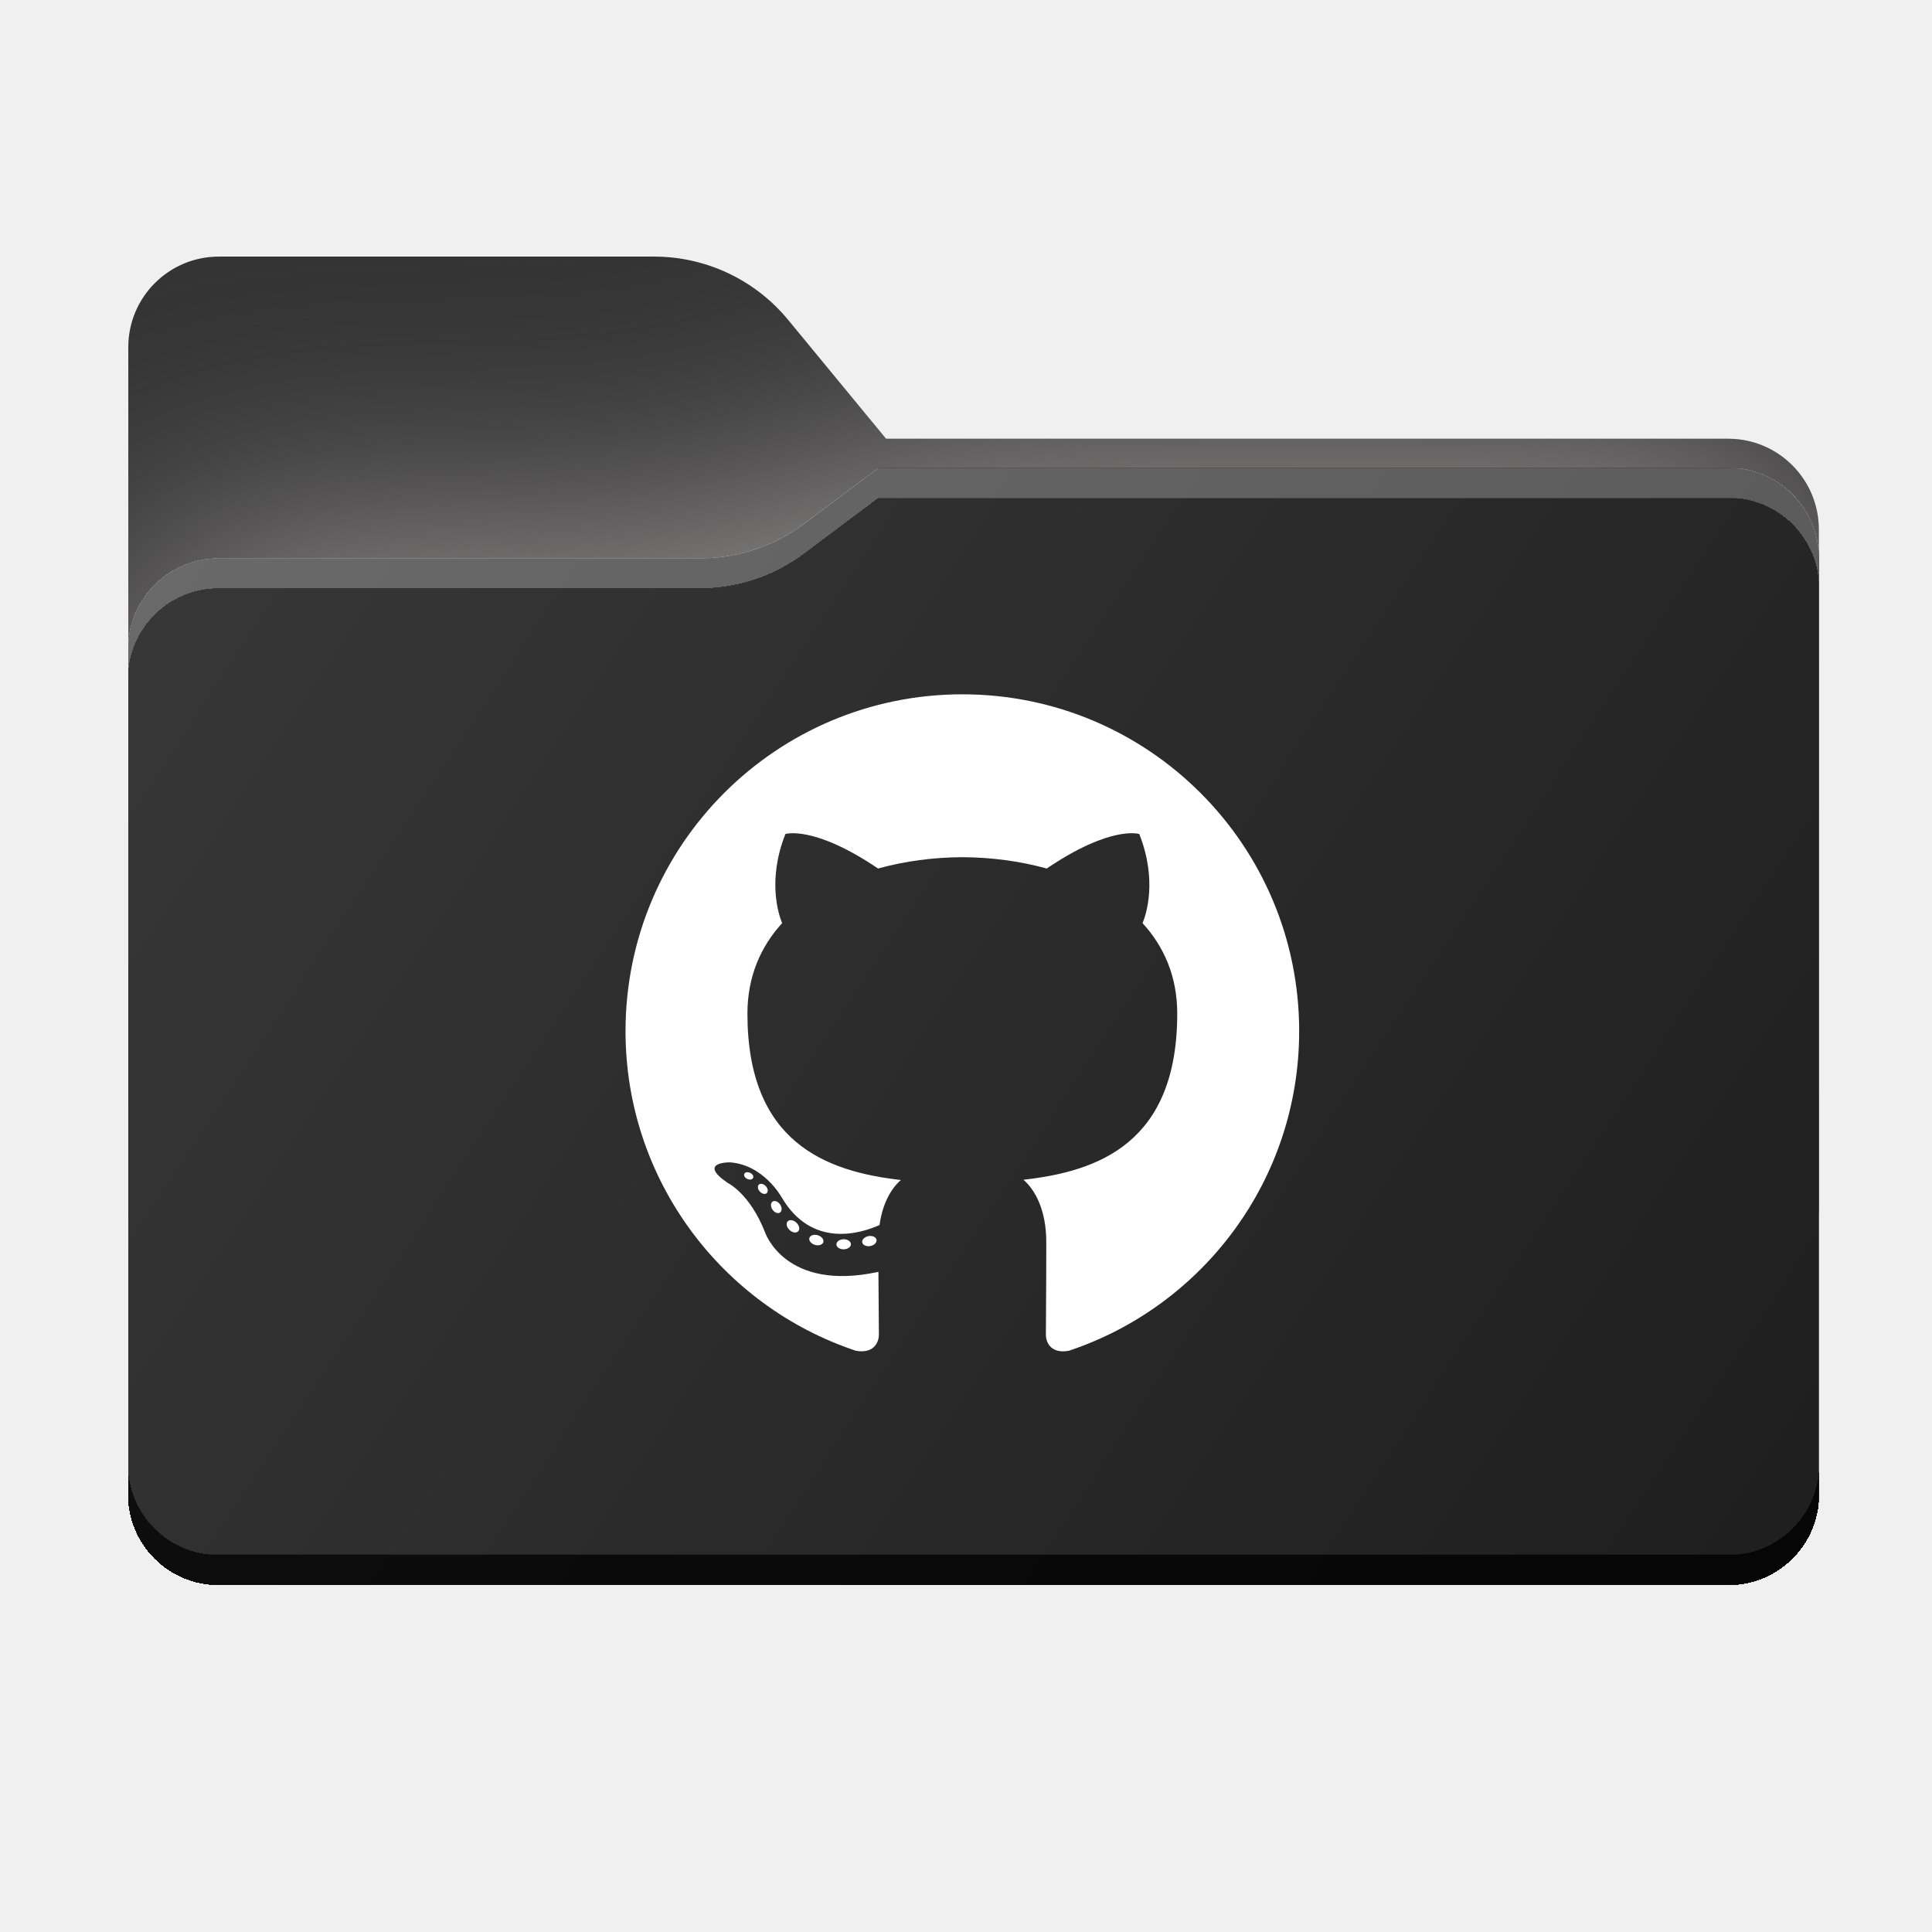
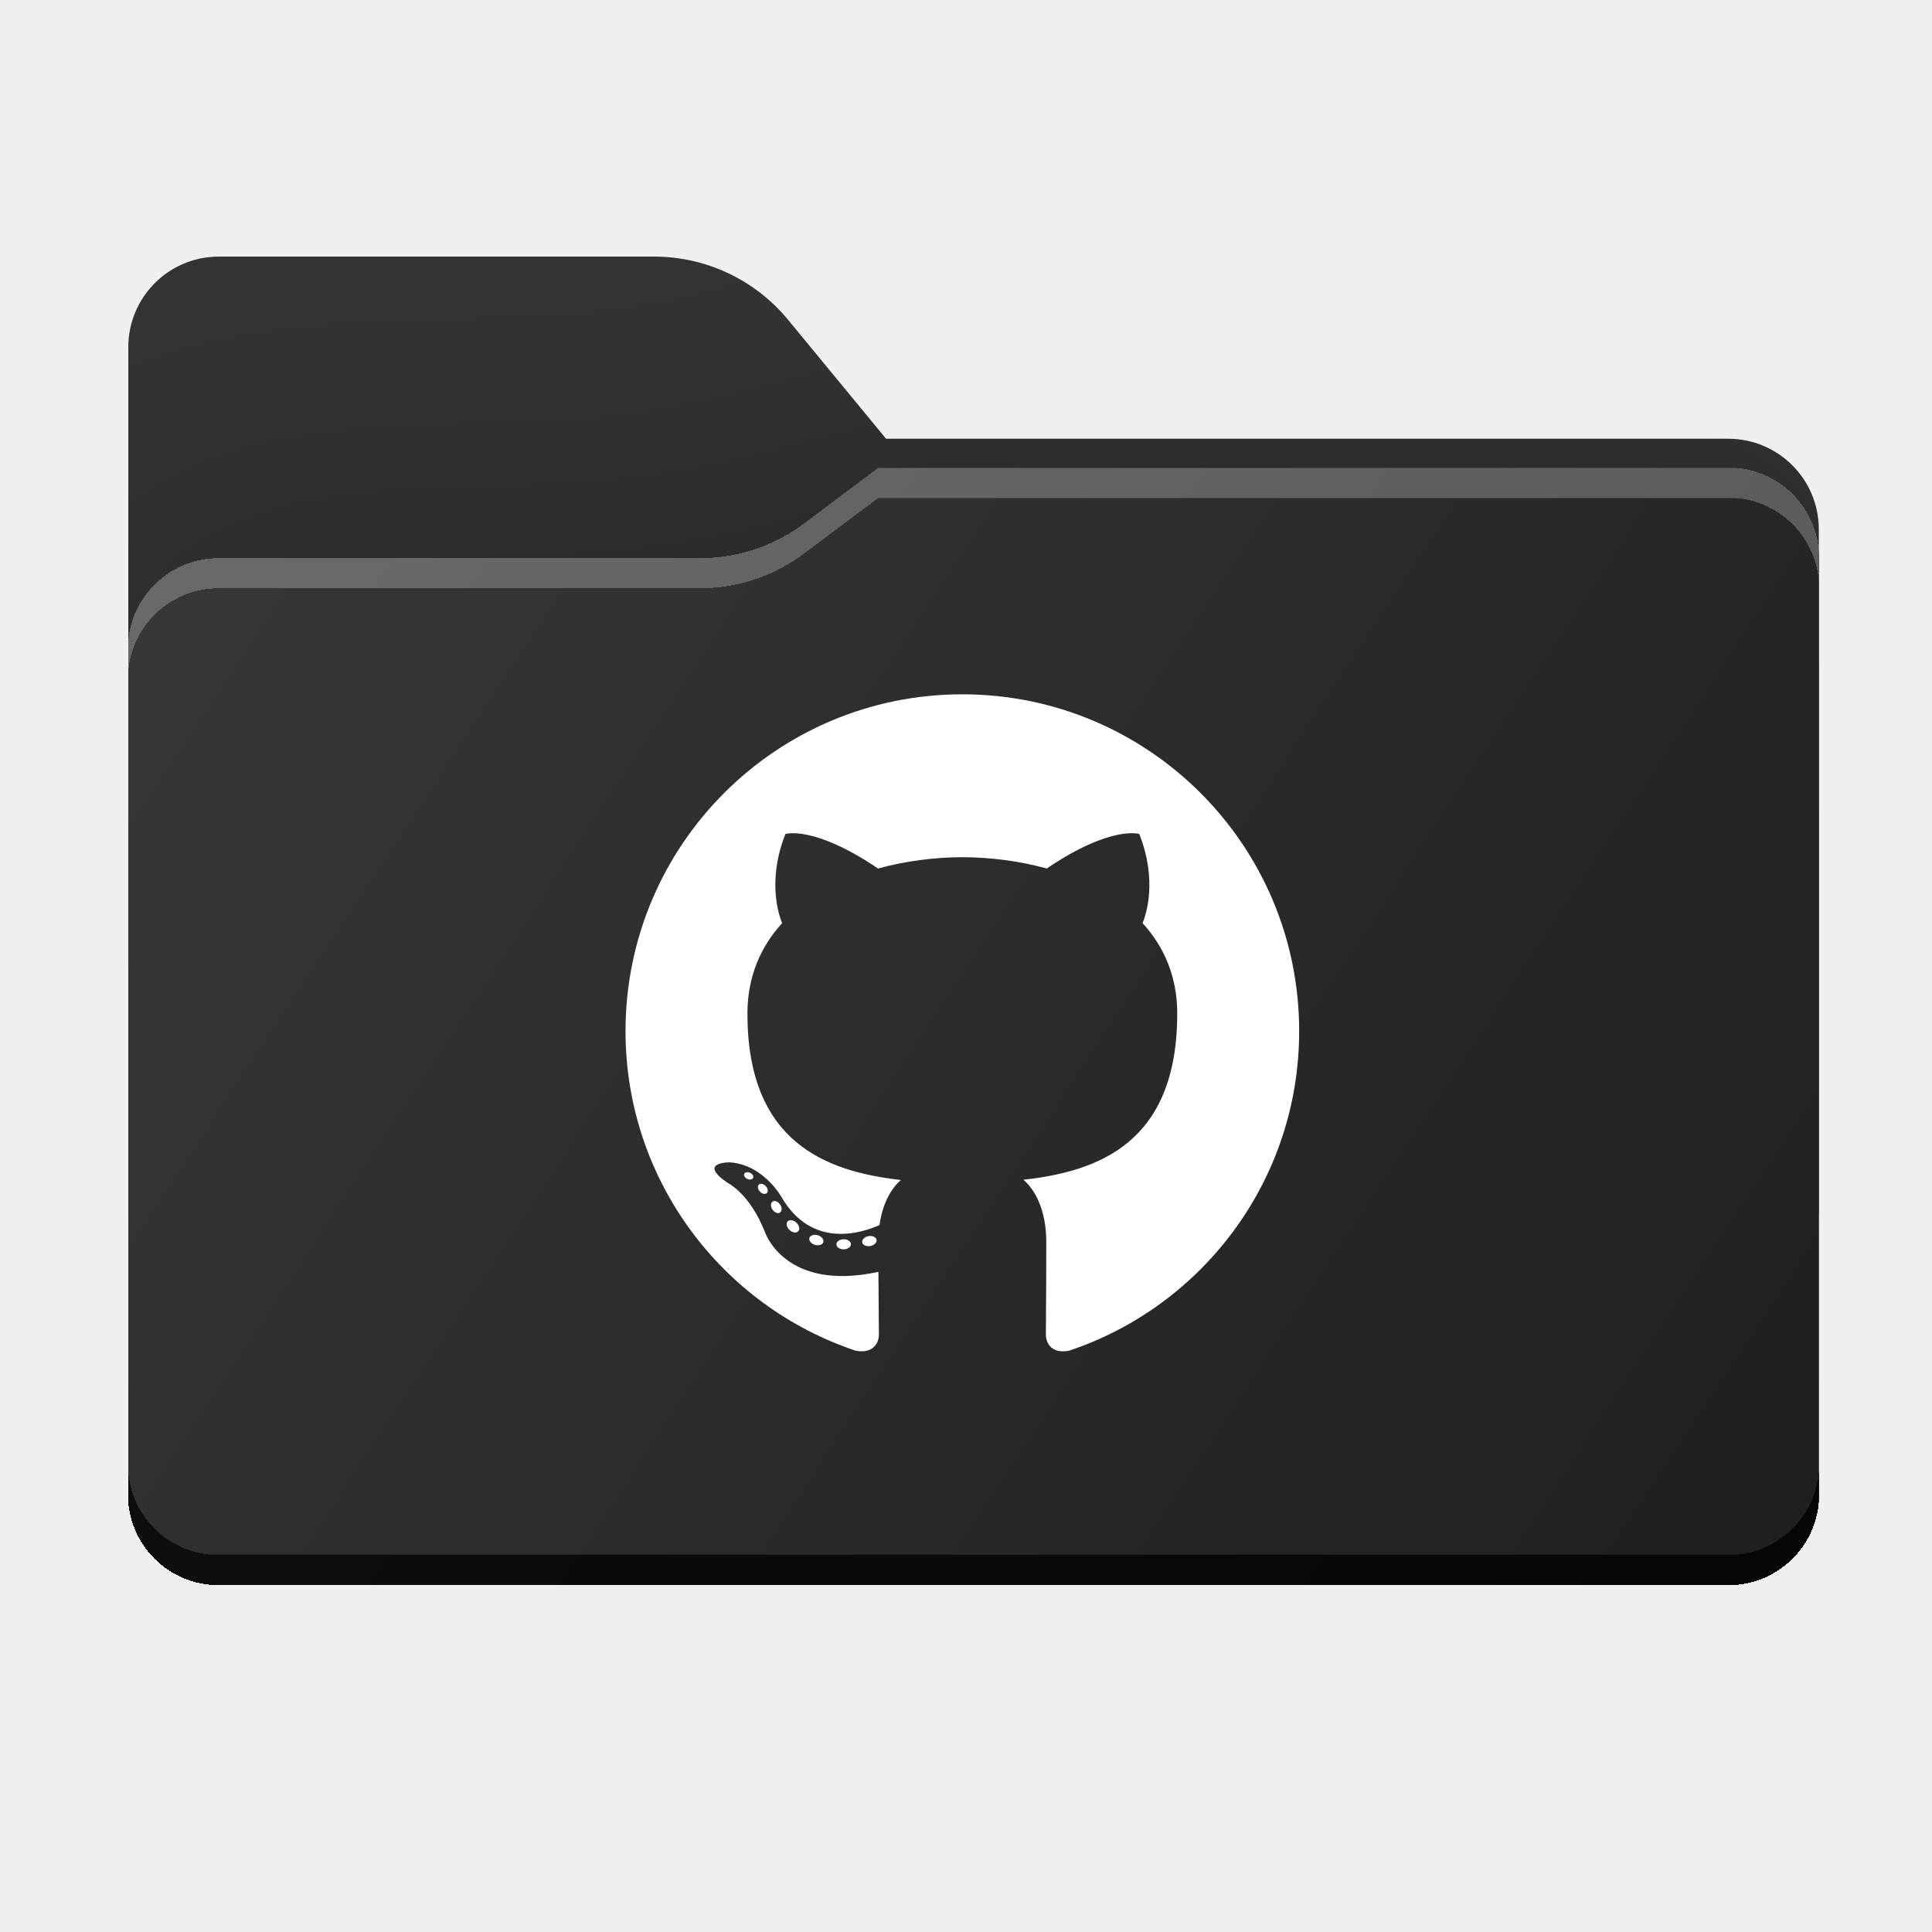
<svg xmlns="http://www.w3.org/2000/svg" width="256" height="256" viewBox="0 0 256 256" fill="none">
  <path fill-rule="evenodd" clip-rule="evenodd" d="M104.425 42.378C100.056 37.073 93.544 34 86.671 34H29C22.373 34 17 39.373 17 46V58.137V68.2V160C17 166.627 22.373 172 29 172H229C235.627 172 241 166.627 241 160V70.137C241 63.51 235.627 58.137 229 58.137H117.404L104.425 42.378Z" fill="#333333" />
-   <mask id="mask0_16_222" style="mask-type:alpha" maskUnits="userSpaceOnUse" x="17" y="34" width="224" height="138">
-     <path fill-rule="evenodd" clip-rule="evenodd" d="M104.425 42.378C100.056 37.073 93.544 34 86.671 34H29C22.373 34 17 39.373 17 46V58.137V68.2V160C17 166.627 22.373 172 29 172H229C235.627 172 241 166.627 241 160V70.137C241 63.51 235.627 58.137 229 58.137H117.404L104.425 42.378Z" fill="url(#paint0_linear_16_222)" />
+   <mask id="mask0_510_11969" style="mask-type:alpha" maskUnits="userSpaceOnUse" x="17" y="34" width="224" height="138">
+     <path fill-rule="evenodd" clip-rule="evenodd" d="M104.425 42.378C100.056 37.073 93.544 34 86.671 34H29C22.373 34 17 39.373 17 46V58.137V68.2V160C17 166.627 22.373 172 29 172H229C235.627 172 241 166.627 241 160V70.137C241 63.51 235.627 58.137 229 58.137H117.404L104.425 42.378Z" fill="url(#paint0_linear_510_11969)" />
  </mask>
-   <g mask="url(#mask0_16_222)">
-     <g style="mix-blend-mode:multiply" filter="url(#filter0_f_16_222)">
-       <path fill-rule="evenodd" clip-rule="evenodd" d="M92.789 74C97.764 74 102.605 72.387 106.586 69.402L116.459 62H229C235.627 62 241 67.373 241 74V108V160C241 166.627 235.627 172 229 172H29C22.373 172 17 166.627 17 160L17 108V86C17 79.373 22.373 74 29 74H87H92.789Z" fill="#A6A1A1" />
+   <g mask="url(#mask0_510_11969)">
+     <g style="mix-blend-mode:multiply" filter="url(#filter0_f_510_11969)">
+       <path fill-rule="evenodd" clip-rule="evenodd" d="M92.789 74C97.764 74 102.605 72.387 106.586 69.402L116.459 62H229C235.627 62 241 67.373 241 74V108V160C241 166.627 235.627 172 229 172H29C22.373 172 17 166.627 17 160L17 108V86C17 79.373 22.373 74 29 74H87H92.789Z" fill="black" fill-opacity="0.3" />
    </g>
  </g>
-   <g filter="url(#filter1_ii_16_222)">
-     <path fill-rule="evenodd" clip-rule="evenodd" d="M92.789 74C97.764 74 102.605 72.387 106.586 69.402L116.459 62H229C235.627 62 241 67.373 241 74V108V198C241 204.627 235.627 210 229 210H29C22.373 210 17 204.627 17 198L17 108V86C17 79.373 22.373 74 29 74H87H92.789Z" fill="url(#paint1_linear_16_222)" />
+   <g filter="url(#filter1_ii_510_11969)">
+     <path fill-rule="evenodd" clip-rule="evenodd" d="M92.789 74C97.764 74 102.605 72.387 106.586 69.402L116.459 62H229C235.627 62 241 67.373 241 74V108V198C241 204.627 235.627 210 229 210H29C22.373 210 17 204.627 17 198L17 108V86C17 79.373 22.373 74 29 74H87H92.789Z" fill="url(#paint1_linear_510_11969)" />
  </g>
  <path fill-rule="evenodd" clip-rule="evenodd" d="M82.886 136.631C82.886 111.982 102.871 92 127.517 92C152.165 92 172.147 111.982 172.147 136.631C172.147 156.344 159.376 173.068 141.652 178.976C139.389 179.414 138.586 178.022 138.586 176.835C138.586 176.347 138.592 175.493 138.599 174.351C138.615 172.049 138.638 168.578 138.638 164.587C138.638 160.423 137.211 157.707 135.611 156.322C145.549 155.217 155.99 151.442 155.99 134.3C155.99 129.427 154.258 125.446 151.396 122.321C151.86 121.196 153.388 116.657 150.959 110.509C150.959 110.509 147.216 109.31 138.698 115.084C135.131 114.095 131.31 113.599 127.517 113.582C123.724 113.599 119.906 114.095 116.346 115.084C107.817 109.31 104.069 110.509 104.069 110.509C101.646 116.657 103.173 121.196 103.637 122.321C100.782 125.446 99.038 129.427 99.038 134.3C99.038 151.402 109.459 155.229 119.372 156.357C118.096 157.471 116.939 159.441 116.539 162.325C113.992 163.466 107.532 165.438 103.551 158.616C103.551 158.616 101.191 154.33 96.709 154.016C96.709 154.016 92.355 153.959 96.404 156.729C96.404 156.729 99.329 158.101 101.36 163.259C101.36 163.259 103.98 171.225 116.396 168.525C116.407 170.55 116.424 172.511 116.437 174.052L116.437 174.055L116.437 174.057C116.448 175.352 116.457 176.349 116.457 176.835C116.457 178.013 115.638 179.395 113.407 178.982C95.674 173.08 82.886 156.35 82.886 136.631ZM99.025 156.217C99.343 156.369 99.692 156.303 99.79 156.081C99.902 155.858 99.718 155.553 99.393 155.407C99.07 155.255 98.721 155.319 98.624 155.546C98.519 155.769 98.701 156.071 99.025 156.217ZM101.598 158.097C101.385 158.294 100.969 158.203 100.686 157.891C100.394 157.58 100.34 157.163 100.556 156.963C100.775 156.767 101.179 156.859 101.471 157.169C101.763 157.484 101.82 157.897 101.598 158.097ZM102.36 160.282C102.637 160.679 103.084 160.857 103.357 160.667C103.637 160.473 103.637 159.997 103.364 159.593C103.084 159.2 102.643 159.028 102.366 159.219C102.087 159.409 102.087 159.885 102.36 160.282ZM105.768 163.151C105.524 163.42 105.003 163.348 104.621 162.98C104.231 162.62 104.122 162.109 104.368 161.84C104.615 161.569 105.139 161.645 105.524 162.01C105.911 162.369 106.029 162.884 105.768 163.151ZM107.979 164.953C108.484 165.101 108.986 164.942 109.094 164.593C109.199 164.237 108.868 163.831 108.364 163.678C107.855 163.519 107.351 163.685 107.246 164.037C107.144 164.39 107.474 164.8 107.979 164.953ZM112.747 164.86C112.759 165.228 112.33 165.533 111.8 165.54C111.266 165.552 110.835 165.254 110.829 164.892C110.829 164.52 111.248 164.218 111.781 164.209C112.312 164.199 112.747 164.494 112.747 164.86ZM115.313 165.108C115.84 165.009 116.209 164.641 116.146 164.281C116.078 163.916 115.606 163.701 115.078 163.792C114.561 163.888 114.186 164.256 114.25 164.624C114.316 164.981 114.795 165.202 115.313 165.108Z" fill="white" />
  <defs>
-     <filter id="filter0_f_16_222" x="-20" y="25" width="298" height="184" filterUnits="userSpaceOnUse" color-interpolation-filters="sRGB">
+     <filter id="filter0_f_510_11969" x="-20" y="25" width="298" height="184" filterUnits="userSpaceOnUse" color-interpolation-filters="sRGB">
      <feFlood flood-opacity="0" result="BackgroundImageFix" />
      <feBlend mode="normal" in="SourceGraphic" in2="BackgroundImageFix" result="shape" />
-       <feGaussianBlur stdDeviation="18.5" result="effect1_foregroundBlur_16_222" />
+       <feGaussianBlur stdDeviation="18.5" result="effect1_foregroundBlur_510_11969" />
    </filter>
-     <filter id="filter1_ii_16_222" x="17" y="62" width="224" height="148" filterUnits="userSpaceOnUse" color-interpolation-filters="sRGB">
+     <filter id="filter1_ii_510_11969" x="17" y="62" width="224" height="148" filterUnits="userSpaceOnUse" color-interpolation-filters="sRGB">
      <feFlood flood-opacity="0" result="BackgroundImageFix" />
      <feBlend mode="normal" in="SourceGraphic" in2="BackgroundImageFix" result="shape" />
      <feColorMatrix in="SourceAlpha" type="matrix" values="0 0 0 0 0 0 0 0 0 0 0 0 0 0 0 0 0 0 127 0" result="hardAlpha" />
      <feOffset dy="4" />
      <feComposite in2="hardAlpha" operator="arithmetic" k2="-1" k3="1" />
      <feColorMatrix type="matrix" values="0 0 0 0 1 0 0 0 0 1 0 0 0 0 1 0 0 0 0.25 0" />
-       <feBlend mode="normal" in2="shape" result="effect1_innerShadow_16_222" />
+       <feBlend mode="normal" in2="shape" result="effect1_innerShadow_510_11969" />
      <feColorMatrix in="SourceAlpha" type="matrix" values="0 0 0 0 0 0 0 0 0 0 0 0 0 0 0 0 0 0 127 0" result="hardAlpha" />
      <feOffset dy="-4" />
      <feComposite in2="hardAlpha" operator="arithmetic" k2="-1" k3="1" />
      <feColorMatrix type="matrix" values="0 0 0 0 0 0 0 0 0 0 0 0 0 0 0 0 0 0 0.9 0" />
-       <feBlend mode="soft-light" in2="effect1_innerShadow_16_222" result="effect2_innerShadow_16_222" />
+       <feBlend mode="soft-light" in2="effect1_innerShadow_510_11969" result="effect2_innerShadow_510_11969" />
    </filter>
-     <linearGradient id="paint0_linear_16_222" x1="17" y1="34" x2="197.768" y2="215.142" gradientUnits="userSpaceOnUse">
+     <linearGradient id="paint0_linear_510_11969" x1="17" y1="34" x2="197.768" y2="215.142" gradientUnits="userSpaceOnUse">
      <stop stop-color="#05815D" />
      <stop offset="1" stop-color="#0C575F" />
    </linearGradient>
-     <linearGradient id="paint1_linear_16_222" x1="17" y1="62" x2="241" y2="210" gradientUnits="userSpaceOnUse">
+     <linearGradient id="paint1_linear_510_11969" x1="17" y1="62" x2="241" y2="210" gradientUnits="userSpaceOnUse">
      <stop stop-color="#383838" />
      <stop offset="1" stop-color="#1E1E1E" />
    </linearGradient>
  </defs>
</svg>
